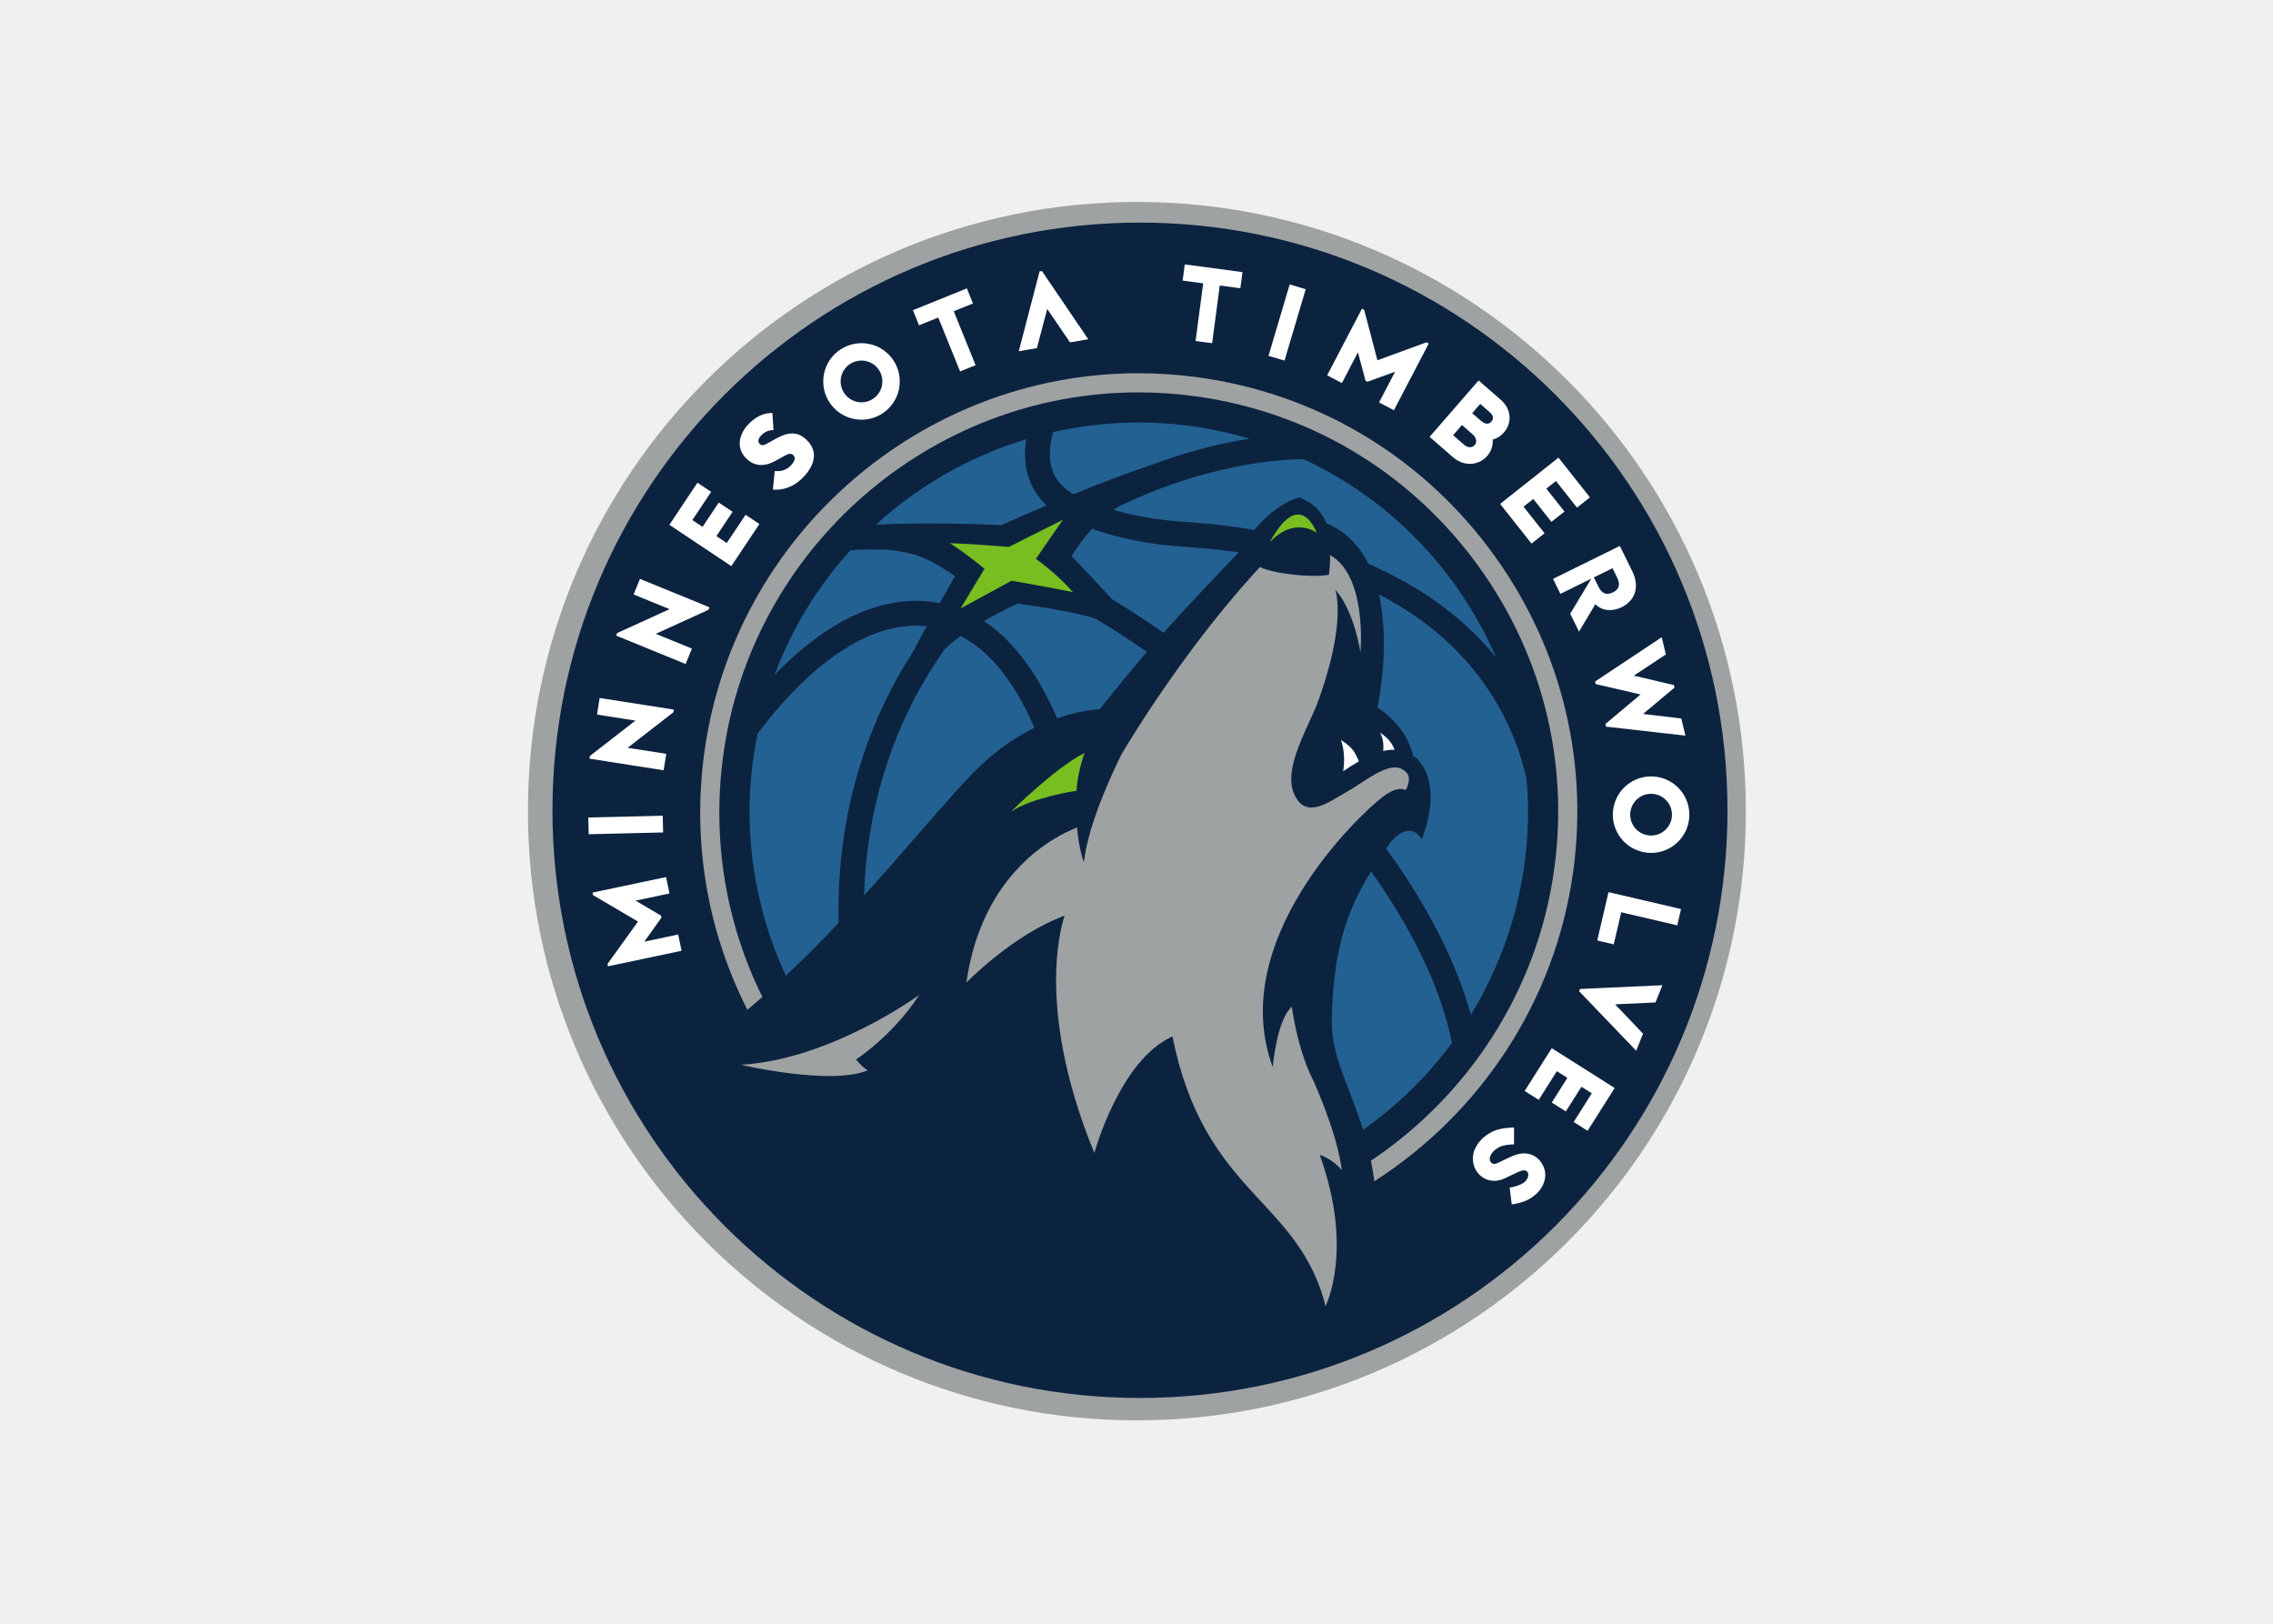
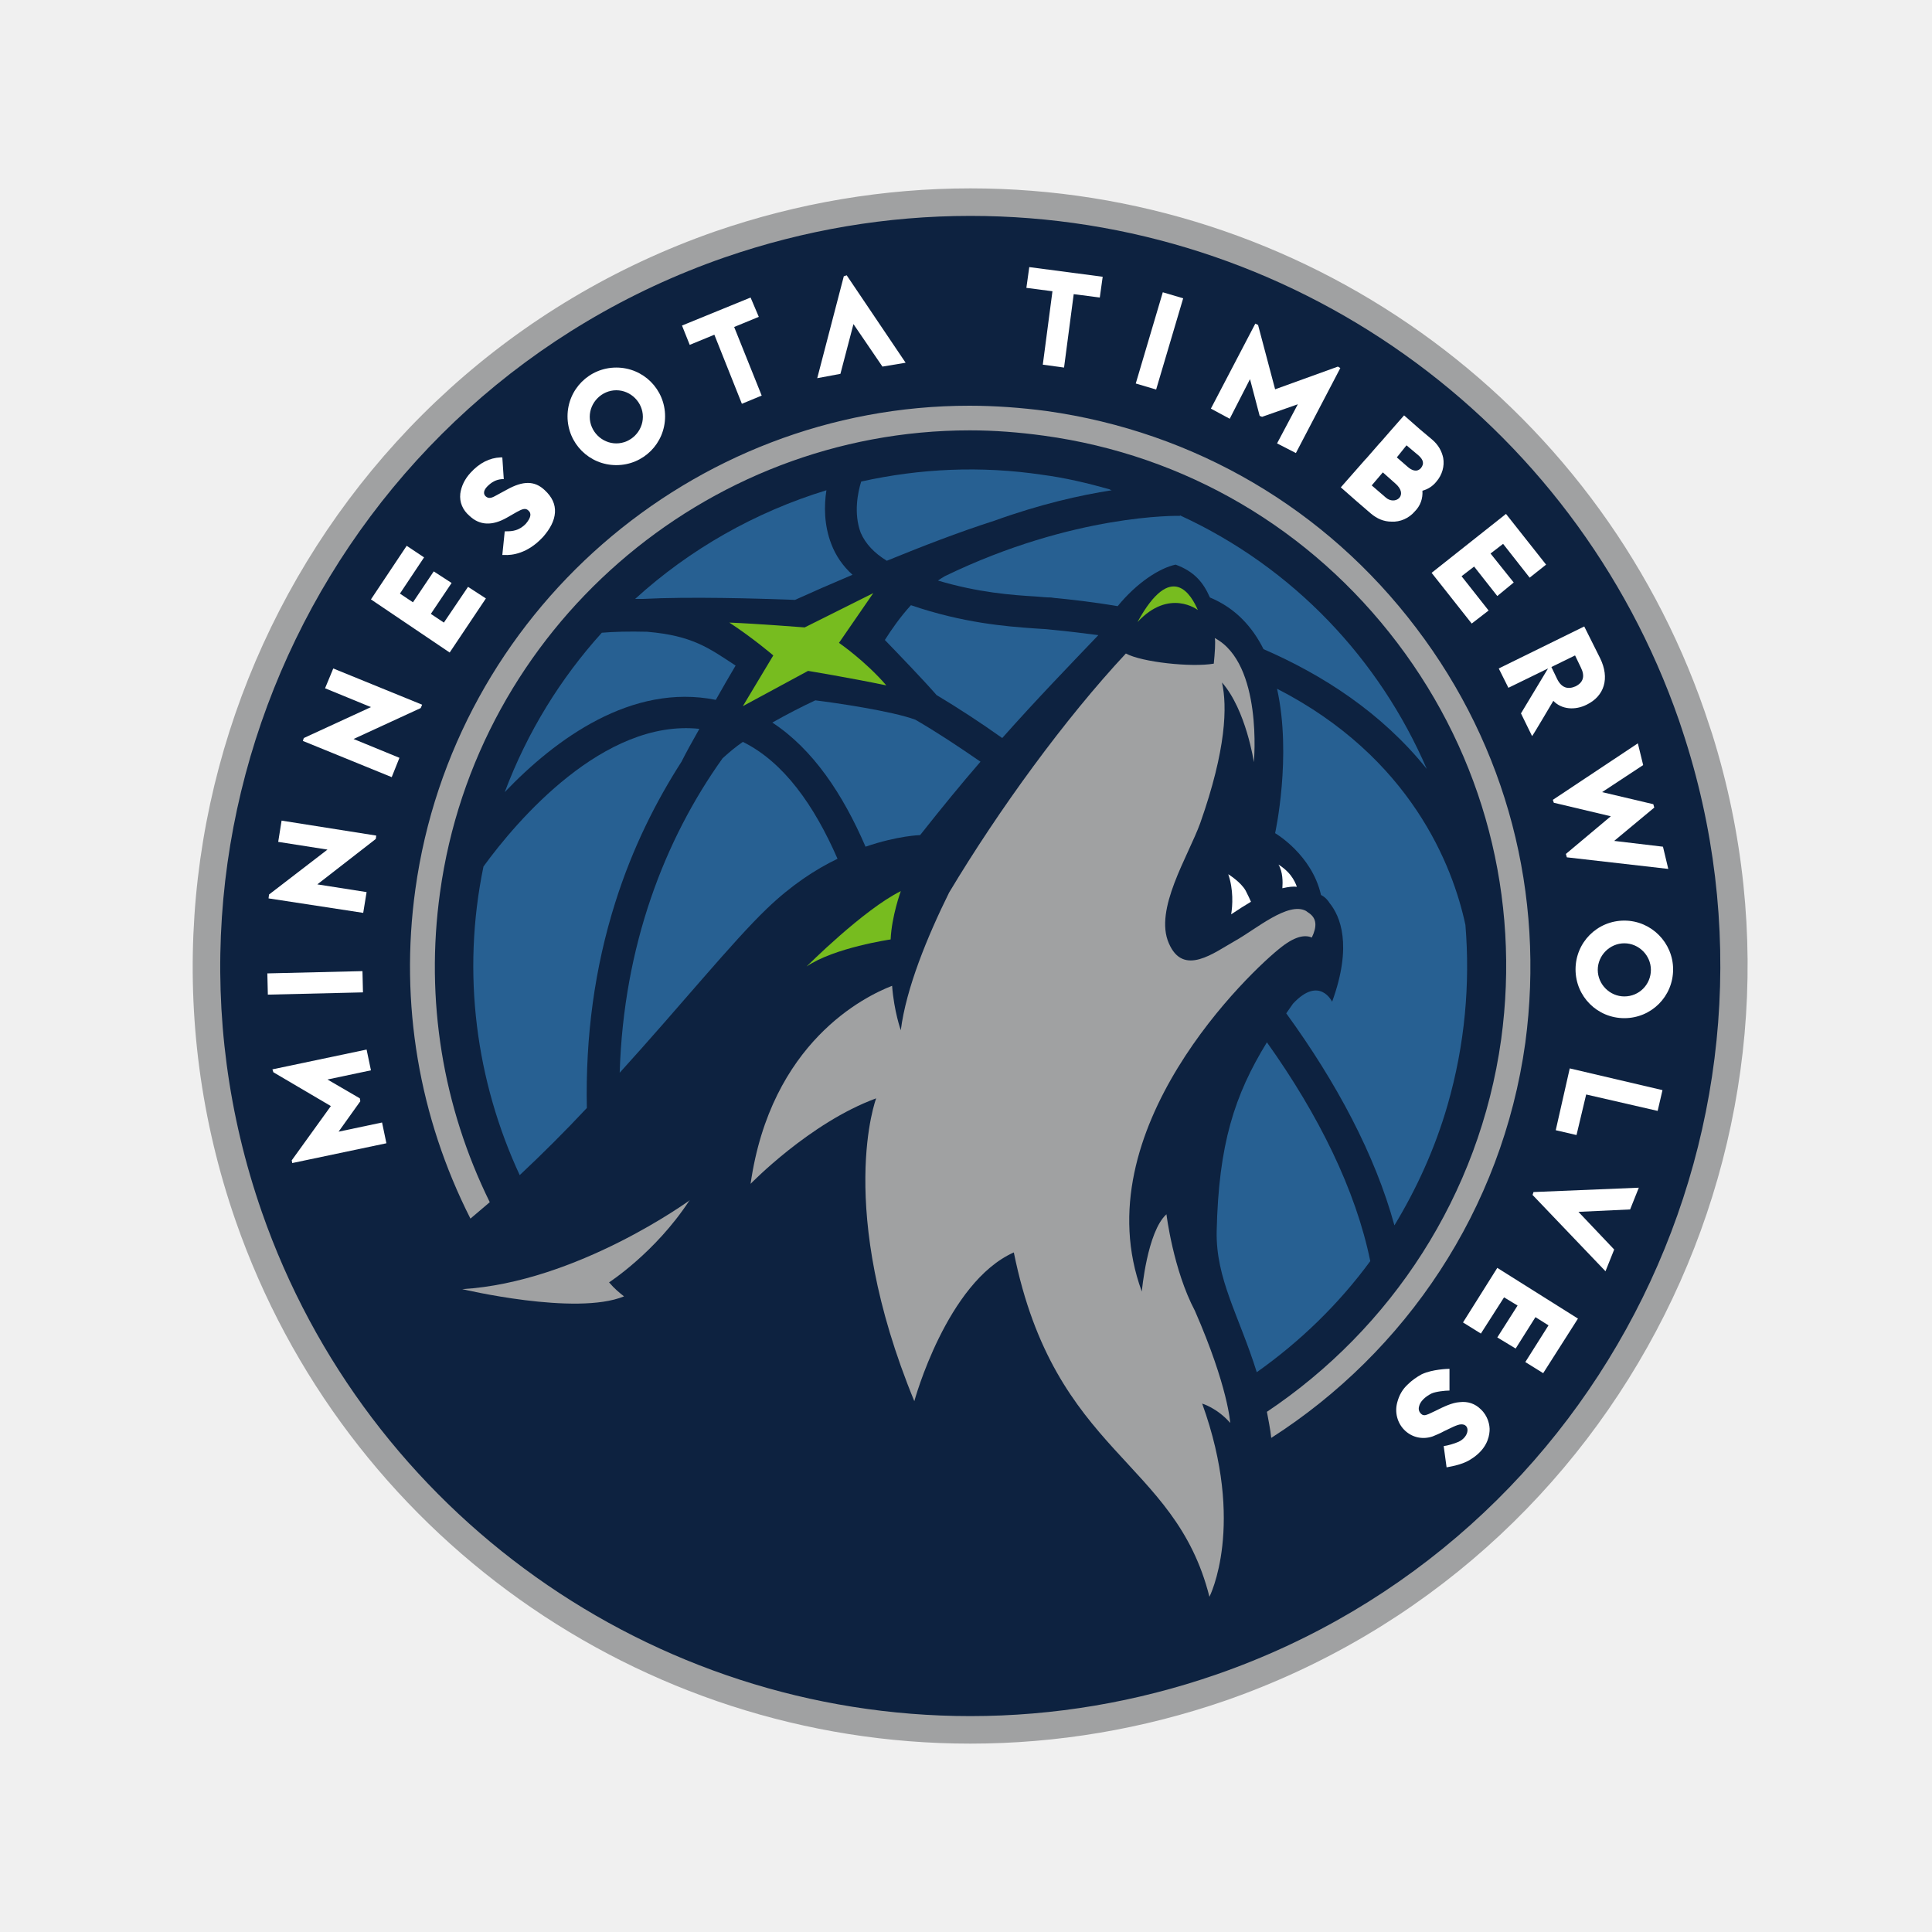
- <svg xmlns="http://www.w3.org/2000/svg" clip-rule="evenodd" fill-rule="evenodd" viewBox="0 0 560 400">
-   <ellipse cx="280.099" cy="199.823" fill="#9ea2a2" rx="150.034" ry="150.076" stroke-width="1.403" />
-   <ellipse cx="280.856" cy="199.612" fill="#0c2340" rx="144.745" ry="144.773" stroke-width="1.403" />
-   <path d="m281.123 104.081c-7.344-.042-14.592.766-21.617 2.354-.647 2.09-1.522 6.162-.055 9.865.885 2.232 2.601 4.041 5.017 5.448 6.628-2.699 13.825-5.458 20.767-7.779 8.765-3.201 16.553-4.963 22.606-5.895l-.477-.15c-4.306-1.253-8.625-2.19-12.943-2.826-4.451-.655-8.892-.989-13.299-1.016zm-28.299 4.122c-13.701 4.156-26.347 11.327-36.94 20.985.463 0 .983.015 1.473.027 9.078-.539 22.001-.167 29.385.132 3.117-1.401 6.911-3.069 11.119-4.853-1.832-1.701-3.226-3.692-4.129-5.992-1.429-3.65-1.375-7.358-.908-10.298zm68.17 4.828-.004.112c-.265-.007-20.42-.468-45.368 11.63-.439.255-.87.53-1.295.819 7.814 2.288 14.271 2.756 18.907 3.073 1.093.076 2.062.142 2.905.22l.692.06c3.013.255 7.225.734 12.186 1.621 3.689-4.521 8.145-7.336 11.144-8.002 3.539 1.326 5.346 3.392 6.632 6.339 4.901 2.055 8.183 5.674 10.345 9.998 11.341 4.939 22.743 12.251 31.458 23.081-9.133-21.116-25.763-38.835-47.601-48.951v-.001zm-51.972 17.249c-2.063 2.281-3.761 4.689-5.036 6.713 2.589 2.696 7.538 7.876 9.991 10.634 4.235 2.549 8.482 5.311 12.694 8.263 6.706-7.552 12.665-13.678 18.542-19.828-2.854-.407-5.811-.746-8.894-1.01l-.764-.065c-.794-.079-1.713-.137-2.739-.21-5.282-.356-13.675-1.009-23.792-4.497h-.001zm-53.348 5.072c-2.466-.004-4.557.087-6.144.196-7.949 8.749-14.359 19.095-18.71 30.719 9.746-10.115 24.405-20.87 40.689-17.686 1.288-2.285 2.591-4.573 3.776-6.652-5.086-3.334-8.262-5.751-17.026-6.538-.901-.025-1.765-.038-2.585-.039zm124.068 11.105c2.909 13.034-.391 27.843-.391 27.843s7.086 4.101 8.807 11.924c.007.004.945.403 1.69 1.554 1.981 2.428 4.507 8.032.445 19.05 0 0-2.41-5.144-7.51.394-.44.613-.864 1.22-1.282 1.819 9.714 13.369 17.114 27.32 20.882 40.94 4.322-7.084 7.807-14.84 10.24-23.191 3.383-11.624 4.442-23.369 3.494-34.756-2.467-11.372-10.499-32.318-36.373-45.579h-.001zm-89.06 2.229c-2.623 1.254-5.497 2.714-8.269 4.317 7.803 5.118 13.61 13.774 18.029 23.942 6.204-2.155 10.486-2.198 10.486-2.198 4.167-5.301 8.015-9.949 11.625-14.149-4.17-2.916-8.367-5.644-12.554-8.151-4.592-1.652-15.557-3.246-19.318-3.761v-.001zm-25.792 5.455c-17.072.569-32.159 18.384-38.25 26.638-4.257 20.716-1.432 41.481 6.974 59.575 4.517-4.233 8.861-8.615 12.994-12.982-.324-13.75 1.521-27.007 5.545-39.678 3.376-10.621 7.92-19.598 12.756-27.08.734-1.449 1.961-3.721 3.418-6.351-1.153-.123-2.3-.16-3.439-.122h.001zm11.749 2.563c-1.46 1.058-2.782 2.143-3.892 3.235-11.16 15.7-19.107 36.202-19.876 60.676 11.921-13.125 21.732-25.286 28.424-31.726 4.637-4.458 9.324-7.507 13.567-9.596-4.438-10.234-10.298-18.595-18.222-22.59v.001zm101.156 57.956c-6.252 10.158-9.324 19.715-9.674 36.481-.192 9.183 4.334 16.258 7.695 27.178 8.326-5.865 15.752-13.065 21.91-21.413-2.767-13.713-9.974-28.211-19.931-42.246z" fill="#236192" />
-   <path d="m319.893 126.748c-1.843-.053-4.211 1.598-7.114 6.886 6.196-6.635 11.648-2.359 11.648-2.359-.662-1.575-2.164-4.458-4.533-4.526zm-58.051 1.31-13.296 6.674s-9.517-.784-14.521-.931c4.563 2.943 8.523 6.325 8.523 6.325l-5.884 9.763 12.55-6.825s7.92 1.334 15.132 2.805c-4.122-4.709-9.136-8.192-9.136-8.192l6.632-9.617v-.001zm5.353 57.436c-7.248 3.622-18.146 14.485-18.146 14.485 5.254-3.575 16.174-5.189 16.174-5.189.226-4.479 1.972-9.297 1.972-9.297z" fill="#78be20" />
-   <path d="m280.436 91.947c-53.61 0-99.561 40.111-106.894 93.292-3.044 22.084.7 44.061 10.594 63.518 1.239-1.031 2.472-2.086 3.692-3.155-9.08-18.354-12.48-38.987-9.618-59.721 7.009-50.867 50.957-89.222 102.226-89.222 4.724 0 9.513.328 14.233.979 27.298 3.763 51.519 17.961 68.204 39.985 16.686 22.019 23.805 49.181 20.04 76.477-4.152 30.121-21.256 55.849-45.156 71.831.323 1.605.609 3.291.846 5.064 25.912-16.608 44.534-44.026 48.979-76.251 3.933-28.542-3.511-56.943-20.957-79.967-17.447-23.024-42.769-37.87-71.312-41.803-4.932-.68-9.938-1.028-14.877-1.028h.001zm47.193 44.781c.215.673-.028 3.041-.22 4.905l-.028-.039c-4.326.786-13.861-.293-16.954-1.916-11.725 12.576-24.508 30.072-34.127 46.144-4.172 8.495-8.262 18.466-9.283 26.567 0 0-1.328-3.664-1.641-8.549-5.325 2.056-23.419 10.948-27.293 38.219 0 0 11.505-11.867 24.219-16.493 0 0-8.054 21.092 7.318 58.468 0 0 6.222-22.921 19.235-28.702 7.882 39.139 30.985 39.779 37.724 66.41 0 0 7.058-13.795-1.438-37.241 0 0 2.932.815 5.413 3.744 0 0-.386-6.856-6.796-21.655-4.179-7.922-5.489-18.609-5.489-18.609-3.752 3.4-4.709 14.884-4.709 14.884-11.47-31.117 21.084-61.952 27.024-66.502 2.902-2.225 4.688-2.258 5.769-1.727 1.117-2.316 1.017-3.8-.327-4.768 0 0-.568-.386-.693-.45-3.455-1.845-9.646 3.528-13.689 5.752-4.04 2.225-9.928 6.967-12.804.436-2.874-6.531 3.738-16.747 6.027-23.172 5.054-14.213 5.239-22.576 4.17-27.103 4.672 5.273 6.14 15.382 6.14 15.382s1.735-18.982-7.546-23.982l-.001-.003zm-101.205 108.399s-21.702 15.902-43.895 17.174c0 0 21.963 5.176 31.249 1.382-.892-.584-1.889-1.425-2.88-2.688 0 0 8.97-5.775 15.477-15.753l.048-.115z" fill="#9ea2a2" />
-   <path d="m291.895 65.144-.529 3.979 5.068.673-1.882 14.205 4.082.543 1.884-14.209 5.066.673.526-3.978-14.215-1.887zm-35.19 1.624-.586.098-5.124 19.661 4.463-.771 2.551-9.648 5.611 8.241 4.497-.777zm61.035 3.301-5.217 17.59 3.947 1.171 5.217-17.587-3.947-1.175zm-79.531.968-13.29 5.379 1.504 3.719 4.735-1.915 5.378 13.281 3.818-1.54-5.375-13.288 4.735-1.916zm97.343 4.998-8.577 16.425 3.629 1.899 3.953-7.57 1.871 7.011.473.25 6.814-2.481-3.954 7.57 3.662 1.913 8.576-16.427-.554-.29-12.083 4.413-3.254-12.342-.024-.09zm-123.305 8.507c-5.205 0-9.425 4.219-9.425 9.425 0 5.205 4.219 9.422 9.425 9.422 5.205 0 9.426-4.216 9.426-9.422 0-5.205-4.221-9.425-9.426-9.425zm0 4.282c2.842 0 5.141 2.3 5.141 5.142 0 2.838-2.299 5.144-5.141 5.144s-5.142-2.306-5.142-5.144c0-2.842 2.3-5.142 5.142-5.142zm152.034 4.901-2.686 3.093-1.833 2.108-.146.168-2.539 2.922-2.178 2.511-2.689 3.09 3.093 2.688 2.682 2.33c1.175 1.02 2.551 1.585 3.986 1.63 1.699.053 3.317-.658 4.438-1.953.983-1.129 1.453-2.557 1.355-4.021 1.035-.279 1.986-.868 2.739-1.734 1.156-1.328 1.627-2.964 1.326-4.594-.244-1.324-.975-2.526-2.171-3.563l-2.284-1.989zm.404 5.778 2.288 1.988c.961.835 1.104 1.614.438 2.382-.818.941-1.84.4-2.556-.222l-2.149-1.867 1.978-2.281zm-174.392 2.233-.362.007c-2.051.06-3.985 1.066-5.747 2.986-1.111 1.216-1.79 2.651-1.917 4.047-.154 1.634.449 3.122 1.739 4.305 1.999 1.829 4.348 1.953 7.183.372l1.972-1.091c1.023-.575 1.685-.794 2.23-.289.655.593.498 1.436-.461 2.502l-.029.031c-1.271 1.386-2.709 1.491-3.679 1.449l-.351-.015-.447 4.574.389.02c1.523.081 4.508-.247 7.339-3.344l.08-.086c1.438-1.6 2.204-3.184 2.284-4.709.083-1.585-.575-3.023-1.953-4.284-2.044-1.87-4.268-1.909-7.434-.136l-2.209 1.234c-.814.459-1.283.477-1.737.06-.53-.485-.432-1.234.261-2.003l.007-.011c.795-.865 1.668-1.31 2.755-1.396l.366-.027-.278-4.197zm169.89 2.969 2.525 2.194c1.038.899 1.283 1.972.624 2.728-.659.753-1.721.722-2.648-.083l-2.682-2.334zm23.785 8.039-14.384 11.388 7.739 9.778 3.211-2.542-5.181-6.549 2.408-1.903 4.462 5.636 3.214-2.54-4.465-5.636 2.372-1.878 5.18 6.548 3.187-2.522-7.74-9.779h-.001zm-212.137 6.169-6.917 10.374 15.263 10.178 6.918-10.374-3.406-2.274-4.634 6.949-2.556-1.7 3.991-5.985-3.409-2.274-3.989 5.984-2.518-1.676 4.633-6.95-3.378-2.251h.001zm227.244 15.578-16.453 8.109 1.818 3.696 7.615-3.752-5.203 8.646 2.17 4.399s3.763-6.337 4.03-6.755c1.574 1.665 4.159 1.889 6.448.764 3.432-1.693 4.514-5.093 2.606-8.959zm-1.801 5.482 1.161 2.361c.832 1.69.44 2.861-1.055 3.598-1.512.746-2.704.353-3.536-1.337l-1.164-2.361zm-239.602 2.627-1.57 3.842 8.862 3.62-12.921 5.894-.25.619 17.125 6.999 1.551-3.796-8.904-3.636 12.98-5.918.25-.623-17.124-7.002zm251.721 14.384-16.407 10.897.153.635 11.046 2.566-8.67 7.281.153.64 19.57 2.213-1.021-4.223-9.418-1.111 7.747-6.496-.149-.623-9.873-2.32 7.889-5.224-1.02-4.236zm-261.666 14.958-.638 4.096 9.457 1.477-11.217 8.715-.101.663 18.278 2.86.635-4.054-9.5-1.487 11.264-8.747.105-.663zm192.233 8.507c.903 1.397.936 3.327.829 4.562 1.212-.299 2.119-.344 2.793-.299-.199-.555-.577-1.389-1.254-2.213-.964-1.17-2.368-2.048-2.368-2.048v-.001zm-9.572 1.849c1.007 2.985.794 6.005.55 7.681 1.411-.972 2.695-1.773 3.863-2.428-.213-.508-.541-1.234-1.038-2.115-.933-1.675-3.375-3.138-3.375-3.138zm76.39 8.966c-5.207 0-9.425 4.221-9.425 9.426s4.218 9.419 9.425 9.419c5.205 0 9.426-4.214 9.426-9.419s-4.221-9.426-9.426-9.426zm0 4.284c2.842 0 5.144 2.3 5.144 5.142 0 2.838-2.302 5.141-5.144 5.141s-5.142-2.303-5.142-5.141c0-2.842 2.3-5.142 5.142-5.142zm-243.502 5.403-18.339.438.098 4.118 18.337-.438-.097-4.118zm.818 15.107-18.128 3.831.13.613 11.088 6.518-7.454 10.363-.055.074.125.586 18.13-3.828-.847-4.009-8.352 1.765 4.223-5.9-.115-.526-6.248-3.682 8.356-1.765-.854-4.041zm232.197 3.717-2.78 11.912 4.066.948 1.845-7.9 13.8 3.219.937-4.013-17.867-4.166zm13.276 22.932-20.297.919-.222.554 14.062 14.665 1.683-4.205-6.879-7.231 9.953-.461 1.699-4.239v-.001zm-27.264 15.507-6.667 10.54 3.459 2.188 4.466-7.058 2.595 1.64-3.842 6.081 3.459 2.188 3.849-6.076 2.554 1.614-4.463 7.06 3.427 2.17 6.667-10.54-15.502-9.805-.001-.001zm-9.29 19.535c-.327 0-3.268.024-5.275 1-1.053.511-1.971 1.161-2.72 1.915-.959.964-1.637 2.096-1.957 3.301-.53 2.017.053 4.128 1.521 5.517 1.411 1.328 3.392 1.751 5.304 1.126.633-.206 1.37-.569 2.225-.99 1.006-.492 2.522-1.272 3.222-1.313 1.689-.1 1.648 2.333-.512 3.39-.802.387-2.177.788-2.891.879l.516 4.128c.283-.034 2.782-.37 4.557-1.466 3.037-1.875 3.63-4.268 3.707-5.529.08-1.189-.417-2.946-1.7-4.18-1.084-1.042-2.546-1.525-4.111-1.363-1.439.151-3.131.986-4.625 1.718-.655.321-1.328.652-1.683.77-.461.15-.853.084-1.153-.198-.282-.267-.522-.78-.352-1.424.257-.959 1.177-1.91 2.469-2.539.865-.421 2.578-.581 3.452-.581l.007-4.162z" fill="#fff" />
+ <svg xmlns="http://www.w3.org/2000/svg" version="1.1" id="Layer_1" x="0px" y="0px" viewBox="0 0 400 400" style="enable-background:new 0 0 400 400;" xml:space="preserve">
+   <style type="text/css">
+ 	.st0{fill:#A0A1A2;}
+ 	.st1{fill:#0D2240;}
+ 	.st2{fill:#276092;}
+ 	.st3{fill:#77BC1F;}
+ 	.st4{fill:#FFFFFF;}
+ </style>
+   <g>
+     <path class="st0" d="M354.5,152L354.5,152l-1.6-4.8C330.5,82.5,269.4,39,200.9,39h0c-17.9,0-35.7,3-52.8,8.9   C64.3,77.1,19.7,169,48.8,252.8C71.3,317.5,132.4,361,200.9,361c17.9,0,35.7-3,52.8-8.9C335.9,323.5,380.3,234.5,354.5,152" />
+     <g>
+       <path class="st1" d="M200.9,355.3c-66,0-125-42-146.7-104.4C26.1,170.1,69.1,81.4,150,53.3c16.5-5.7,33.6-8.6,50.9-8.6    c66.1,0,125,41.9,146.7,104.4l0.7,2.1l0,0c26.6,80.3-16.3,167.7-96.5,195.5C235.3,352.4,218.2,355.3,200.9,355.3" />
+       <g>
+         <g>
+           <g>
+             <path class="st2" d="M217,130.3c-0.9-0.1-1.8-0.1-2.9-0.2c-5.7-0.4-14.7-1.1-25.5-4.8c-2.2,2.4-4,5-5.4,7.2       c2.8,2.9,8.1,8.4,10.7,11.4c4.5,2.7,9.1,5.7,13.6,8.9c7.2-8.1,13.6-14.7,19.9-21.3c-3.1-0.4-6.2-0.8-9.5-1.1L217,130.3z" />
+             <path class="st2" d="M149.6,157c-12,16.8-20.5,38.8-21.3,65.1c12.8-14.1,23.3-27.1,30.5-34c5-4.8,10-8.1,14.6-10.3       c-4.8-11-11.1-20-19.6-24.2C152.2,154.7,150.8,155.9,149.6,157" />
+             <path class="st2" d="M183.6,116.1c7.1-2.9,14.8-5.9,22.3-8.3c9.4-3.4,17.8-5.3,24.3-6.3c-0.2,0-0.3-0.1-0.5-0.2       c-4.6-1.3-9.3-2.4-13.9-3c-12.7-1.9-25.4-1.3-37.5,1.4c-0.7,2.2-1.6,6.6-0.1,10.6C179.2,112.6,181,114.5,183.6,116.1" />
+             <path class="st2" d="M168.8,145c-2.8,1.3-5.9,2.9-8.9,4.6c8.4,5.5,14.6,14.8,19.3,25.7c6.7-2.3,11.3-2.4,11.3-2.4       c4.5-5.7,8.6-10.7,12.5-15.2c-4.5-3.1-9-6.1-13.5-8.7C184.6,147.2,172.9,145.5,168.8,145" />
+             <path class="st2" d="M194.2,120.2c8.4,2.5,15.3,3,20.3,3.3c1.2,0.1,2.2,0.2,3.1,0.2l0.7,0.1c3.2,0.3,7.8,0.8,13.1,1.7       c4-4.9,8.7-7.9,12-8.6c3.8,1.4,5.7,3.6,7.1,6.8c5.3,2.2,8.8,6.1,11.1,10.7c12.2,5.3,24.4,13.1,33.8,24.8       c-9.8-22.7-27.6-41.7-51.1-52.5l0,0.1c-0.3,0-21.9-0.5-48.7,12.5C195.1,119.6,194.6,119.9,194.2,120.2" />
+             <path class="st2" d="M303.4,191.5c-2.6-12.2-11.3-34.7-39-48.9c3.1,14-0.4,29.9-0.4,29.9s7.6,4.4,9.5,12.8c0,0,1,0.4,1.8,1.7       c2.1,2.6,4.8,8.6,0.5,20.4c0,0-2.6-5.5-8.1,0.4c-0.5,0.7-0.9,1.3-1.4,2c10.4,14.3,18.4,29.3,22.4,43.9       c4.6-7.6,8.4-15.9,11-24.9C303.3,216.3,304.4,203.7,303.4,191.5" />
+             <path class="st2" d="M121.5,229.4c-0.3-14.8,1.6-29,5.9-42.6c3.6-11.4,8.5-21,13.7-29.1c0.8-1.6,2.1-4,3.7-6.8       c-19.8-2.1-37.8,19-44.7,28.5c-4.6,22.2-1.5,44.5,7.5,63.9C112.4,238.8,117.1,234.1,121.5,229.4" />
+             <path class="st2" d="M251.9,254.9c-0.2,9.9,4.6,17.4,8.3,29.2c8.9-6.3,16.9-14,23.5-23c-3-14.7-10.7-30.3-21.4-45.3       C255.6,226.7,252.3,236.9,251.9,254.9" />
+             <path class="st2" d="M164.6,124.2c3.3-1.5,7.4-3.3,11.9-5.2c-2-1.8-3.5-4-4.4-6.4c-1.5-3.9-1.5-7.9-1-11.1       c-14.7,4.5-28.3,12.2-39.6,22.5c0.5,0,1.1,0,1.6,0C142.8,123.5,156.7,123.9,164.6,124.2" />
+             <path class="st2" d="M148.2,144.9c1.4-2.5,2.8-4.9,4.1-7.1c-5.5-3.6-8.9-6.2-18.3-7c-3.9-0.1-7.1,0-9.4,0.2       c-8.5,9.4-15.4,20.5-20.1,33C115,153,130.8,141.4,148.2,144.9" />
+             <path class="st3" d="M180.8,122.8l-7.1,10.3c0,0,5.4,3.7,9.8,8.8c-7.7-1.6-16.2-3-16.2-3l-13.5,7.3l6.3-10.5       c0,0-4.2-3.6-9.1-6.8c5.4,0.2,15.6,1,15.6,1L180.8,122.8z" />
+           </g>
+           <g>
+             <path class="st3" d="M186.5,184.5c0,0-1.9,5.2-2.1,10c0,0-11.7,1.7-17.4,5.6C167.1,200,178.8,188.3,186.5,184.5" />
+             <path class="st4" d="M265.5,183.9c1.3-0.3,2.3-0.4,3-0.3c-0.2-0.6-0.6-1.5-1.3-2.4c-1-1.3-2.5-2.2-2.5-2.2       C265.6,180.5,265.6,182.6,265.5,183.9" />
+             <path class="st4" d="M254.9,189.3c1.5-1,2.9-1.9,4.1-2.6c-0.2-0.5-0.6-1.3-1.1-2.3c-1-1.8-3.6-3.4-3.6-3.4       C255.4,184.2,255.2,187.5,254.9,189.3" />
+             <path class="st0" d="M129.2,268.4c-10,4.1-33.5-1.5-33.5-1.5c23.8-1.4,47.1-18.4,47.1-18.4c0,0,0,0.1-0.1,0.1       c-7,10.7-16.6,16.9-16.6,16.9C127.2,266.8,128.3,267.7,129.2,268.4" />
+             <path class="st3" d="M248,126.3c0,0-5.9-4.6-12.5,2.5C242.6,115.8,246.7,123.3,248,126.3" />
+             <path class="st0" d="M271.1,189.1c0,0-0.6-0.4-0.7-0.5c-3.7-2-10.4,3.8-14.7,6.2c-4.3,2.4-10.7,7.5-13.7,0.5       c-3.1-7,4-18,6.5-24.9c5.4-15.3,5.6-24.2,4.5-29.1c5,5.7,6.6,16.5,6.6,16.5s1.9-20.4-8.1-25.7c0.2,0.7,0,3.3-0.2,5.3       c0,0,0,0,0,0c-4.6,0.8-14.9-0.3-18.2-2.1c-12.6,13.5-26.3,32.3-36.6,49.5c-4.5,9.1-8.9,19.8-10,28.5c0,0-1.4-3.9-1.8-9.2       c-5.7,2.2-25.1,11.7-29.3,41c0,0,12.3-12.7,26-17.7c0,0-8.6,22.6,7.9,62.7c0,0,6.7-24.6,20.6-30.8c8.5,42,33.3,42.7,40.5,71.3       c0,0,7.6-14.8-1.5-40c0,0,3.1,0.9,5.8,4c0,0-0.4-7.4-7.3-23.2c-4.5-8.5-5.9-20-5.9-20c-4,3.6-5.1,16-5.1,16       c-12.3-33.4,22.6-66.5,29-71.4c3.1-2.4,5-2.4,6.2-1.9C272.7,191.8,272.6,190.2,271.1,189.1" />
+           </g>
+         </g>
+         <g>
+           <path class="st0" d="M293.2,130c-18.7-24.7-45.9-40.6-76.5-44.9c-5.3-0.7-10.7-1.1-16-1.1c-57.5,0-106.8,43-114.7,100.1      c-3.3,23.7,0.8,47.3,11.4,68.2c1.3-1.1,2.6-2.2,4-3.4c-9.7-19.7-13.4-41.8-10.3-64.1c7.5-54.6,54.7-95.7,109.7-95.7      c5.1,0,10.2,0.4,15.3,1.1c29.3,4,55.3,19.3,73.2,42.9c17.9,23.6,25.5,52.8,21.5,82.1c-4.5,32.3-22.8,59.9-48.5,77.1      c0.3,1.7,0.7,3.5,0.9,5.4c27.8-17.8,47.8-47.2,52.6-81.8C319.9,185.2,312,154.7,293.2,130" />
+           <g>
+             <path class="st4" d="M127.6,76.1c-5.6,0-10.1,4.5-10.1,10.1c0,5.6,4.5,10.1,10.1,10.1s10.1-4.5,10.1-10.1       C137.7,80.6,133.2,76.1,127.6,76.1 M127.6,91.8c-3,0-5.5-2.5-5.5-5.5c0-3,2.5-5.5,5.5-5.5c3,0,5.5,2.5,5.5,5.5       C133.1,89.3,130.6,91.8,127.6,91.8" />
+             <path class="st4" d="M104.9,101.4l-2.4,1.3c-0.9,0.5-1.4,0.5-1.9,0.1c-0.6-0.5-0.5-1.3,0.3-2.1c0,0,0,0,0,0       c0.9-0.9,1.8-1.4,3-1.5l0.4,0l-0.3-4.5l-0.4,0c-2.2,0.1-4.3,1.1-6.2,3.2c-1.2,1.3-1.9,2.8-2.1,4.3c-0.2,1.8,0.5,3.4,1.9,4.6       c2.1,2,4.7,2.1,7.7,0.4l2.1-1.2c1.1-0.6,1.8-0.9,2.4-0.3c0.7,0.6,0.5,1.5-0.5,2.7c0,0,0,0,0,0c-1.4,1.5-2.9,1.6-4,1.6l-0.4,0       l-0.5,4.9l0.4,0c1.6,0.1,4.8-0.3,7.9-3.6c0,0,0.1-0.1,0.1-0.1c1.5-1.7,2.4-3.4,2.5-5.1c0.1-1.7-0.6-3.2-2.1-4.6       C110.7,99.5,108.3,99.5,104.9,101.4" />
+             <rect x="55.4" y="201.3" transform="matrix(0.9997 -2.375312e-02 2.375312e-02 0.9997 -4.815 1.6062)" class="st4" width="19.7" height="4.4" />
+             <polygon class="st4" points="93.1,135.1 100.6,123.9 96.9,121.5 91.9,128.9 89.2,127.1 93.5,120.7 89.8,118.3 85.5,124.7        82.8,122.9 87.8,115.4 84.2,113 76.8,124.1      " />
+             <polygon class="st4" points="157.7,81.9 152,67.7 157.1,65.6 155.4,61.6 141.2,67.4 142.8,71.4 147.9,69.3 153.6,83.6      " />
+             <polygon class="st4" points="76.8,146.4 62.9,152.8 62.7,153.4 81.1,160.9 82.7,156.9 73.2,153 87.1,146.6 87.4,145.9        69,138.4 67.3,142.5      " />
+             <polygon class="st4" points="67.8,175.9 55.7,185.2 55.6,186 75.2,189 75.9,184.7 65.7,183.1 77.8,173.7 77.9,173 58.3,169.9        57.6,174.3      " />
+             <rect x="230.3" y="68.4" transform="matrix(0.2842 -0.9588 0.9588 0.2842 104.1135 280.7726)" class="st4" width="19.7" height="4.4" />
+             <polygon class="st4" points="343.2,230 344.2,225.7 325,221.2 322.1,234 326.4,235 328.4,226.6      " />
+             <path class="st4" d="M336.3,190.6c-5.6,0-10.1,4.5-10.1,10.1c0,5.6,4.5,10.1,10.1,10.1c5.6,0,10.1-4.5,10.1-10.1       C346.4,195.2,341.9,190.6,336.3,190.6 M336.3,206.3c-3,0-5.5-2.5-5.5-5.5c0-3,2.5-5.5,5.5-5.5c3,0,5.5,2.5,5.5,5.5       C341.8,203.8,339.4,206.3,336.3,206.3" />
+             <polygon class="st4" points="296.4,118.6 304.7,129.1 308.2,126.4 302.6,119.3 305.2,117.3 310,123.4 313.4,120.6 308.6,114.6        311.2,112.6 316.7,119.6 320.1,116.9 311.8,106.4      " />
+             <polygon class="st4" points="310,262.5 302.9,273.8 306.6,276.1 311.4,268.6 314.2,270.3 310,276.9 313.8,279.2 317.9,272.7        320.6,274.4 315.8,282 319.5,284.3 326.7,273      " />
+             <polygon class="st4" points="220.3,76.1 222.3,60.9 227.7,61.6 228.3,57.3 213.1,55.3 212.5,59.6 217.9,60.3 215.9,75.5             " />
+             <polygon class="st4" points="326.8,250.9 337.5,250.4 339.3,245.9 317.5,246.8 317.3,247.4 332.4,263.2 334.2,258.7      " />
+             <polygon class="st4" points="264,80.6 260.5,67.4 260.5,67.3 259.9,67 250.7,84.6 254.6,86.7 258.8,78.5 260.8,86.1        261.3,86.3 268.7,83.7 264.4,91.8 268.3,93.8 277.5,76.2 277,75.9      " />
+             <polygon class="st4" points="68.5,229 60.5,240.1 60.4,240.2 60.5,240.8 80,236.7 79.1,232.4 70.1,234.3 74.6,228 74.5,227.4        67.8,223.5 76.8,221.6 75.9,217.3 56.4,221.4 56.6,222      " />
+             <polygon class="st4" points="334.2,174.1 342.5,167.2 342.3,166.5 331.7,164 340.2,158.4 339.1,153.9 321.5,165.6 321.7,166.2        333.5,169 324.2,176.8 324.4,177.5 345.4,179.9 344.3,175.3      " />
+             <path class="st4" d="M321.6,145.1c1.7,1.8,4.5,2,6.9,0.8c3.7-1.8,4.8-5.5,2.8-9.6l-3.3-6.6l-17.7,8.7l2,4l8.2-4l-5.6,9.3       l2.3,4.7C317.3,152.4,321.3,145.6,321.6,145.1 M322.4,140.6l-1.2-2.5l4.9-2.4l1.2,2.5c0.9,1.8,0.5,3.1-1.1,3.9       C324.6,142.8,323.3,142.4,322.4,140.6" />
+             <path class="st4" d="M294.5,101.6c1.1-0.3,2.1-0.9,2.9-1.9c1.2-1.4,1.7-3.2,1.4-4.9c-0.3-1.4-1-2.7-2.3-3.8l-2.5-2.1l-3.3-2.9       l-2.9,3.3l-2,2.3l-0.2,0.2l-2.7,3.1l-0.2,0.2l-2.2,2.5l-2.9,3.3l3.3,2.9l2.9,2.5c1.3,1.1,2.7,1.7,4.3,1.7       c1.8,0.1,3.6-0.7,4.8-2.1C294.1,104.7,294.6,103.2,294.5,101.6 M291.2,92.2l2.5,2.1c1,0.9,1.2,1.7,0.5,2.6       c-0.9,1-2,0.4-2.7-0.2l-2.3-2L291.2,92.2z M286.9,103l-2.9-2.5l2.3-2.7l2.7,2.4c1.1,1,1.4,2.1,0.7,2.9       C289,103.8,287.8,103.8,286.9,103" />
+             <path class="st4" d="M291.5,286.6c0.8-0.8,1.8-1.5,2.9-2.1c2.2-1,5.3-1.1,5.7-1.1l0,4.5c-0.9,0-2.8,0.2-3.7,0.6       c-1.4,0.7-2.4,1.7-2.6,2.7c-0.2,0.7,0.1,1.2,0.4,1.5c0.3,0.3,0.7,0.4,1.2,0.2c0.4-0.1,1.1-0.5,1.8-0.8c1.6-0.8,3.4-1.7,5-1.8       c1.7-0.2,3.2,0.3,4.4,1.5c1.4,1.3,1.9,3.2,1.8,4.5c-0.1,1.4-0.7,3.9-4,5.9c-1.9,1.2-4.6,1.5-4.9,1.6l-0.6-4.4       c0.8-0.1,2.2-0.5,3.1-0.9c2.3-1.1,2.4-3.7,0.5-3.6c-0.8,0-2.4,0.9-3.5,1.4c-0.9,0.5-1.7,0.8-2.4,1.1c-2.1,0.7-4.2,0.2-5.7-1.2       c-1.6-1.5-2.2-3.8-1.6-5.9C289.7,288.8,290.4,287.6,291.5,286.6" />
+             <polygon class="st4" points="176.7,67.1 182.7,75.9 187.5,75.1 175.3,57 174.7,57.2 169.2,78.3 174,77.4      " />
+           </g>
+         </g>
+       </g>
+     </g>
+   </g>
</svg>
